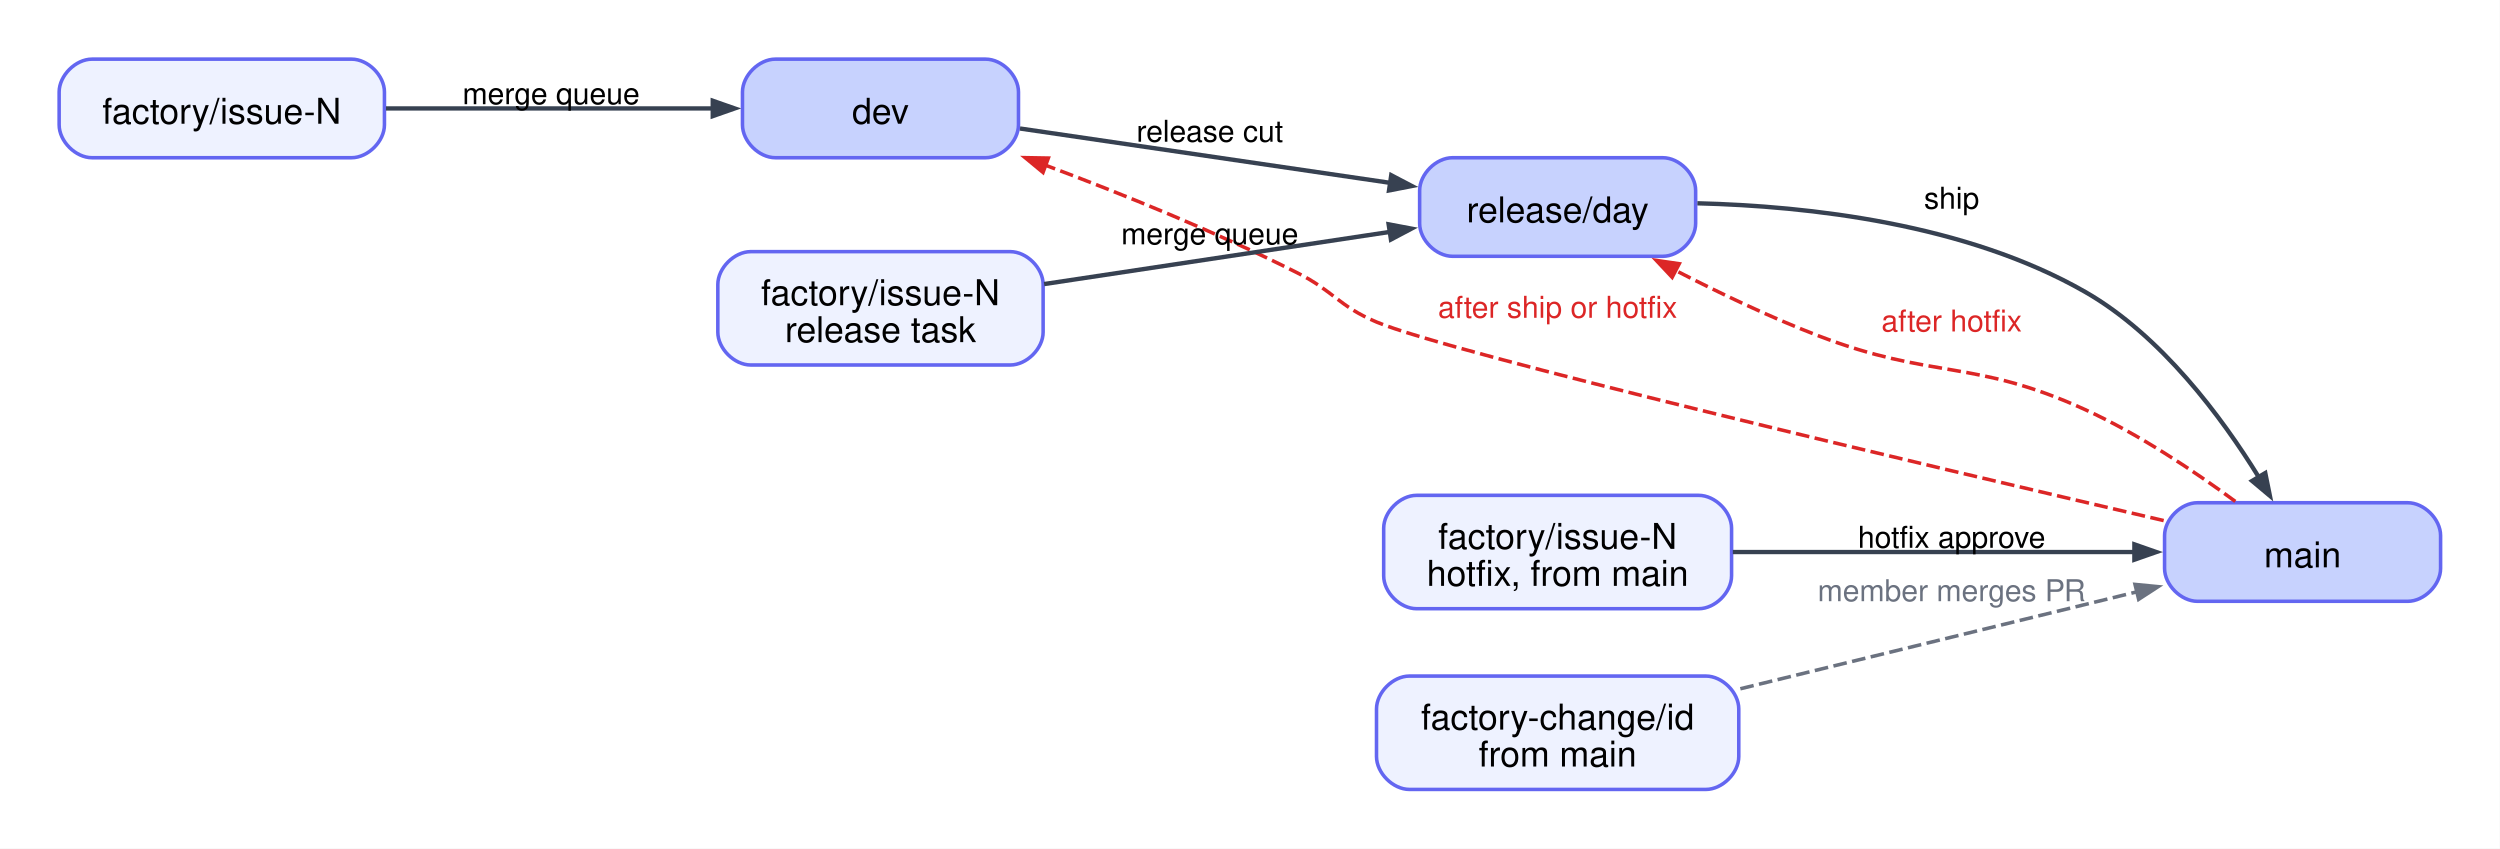
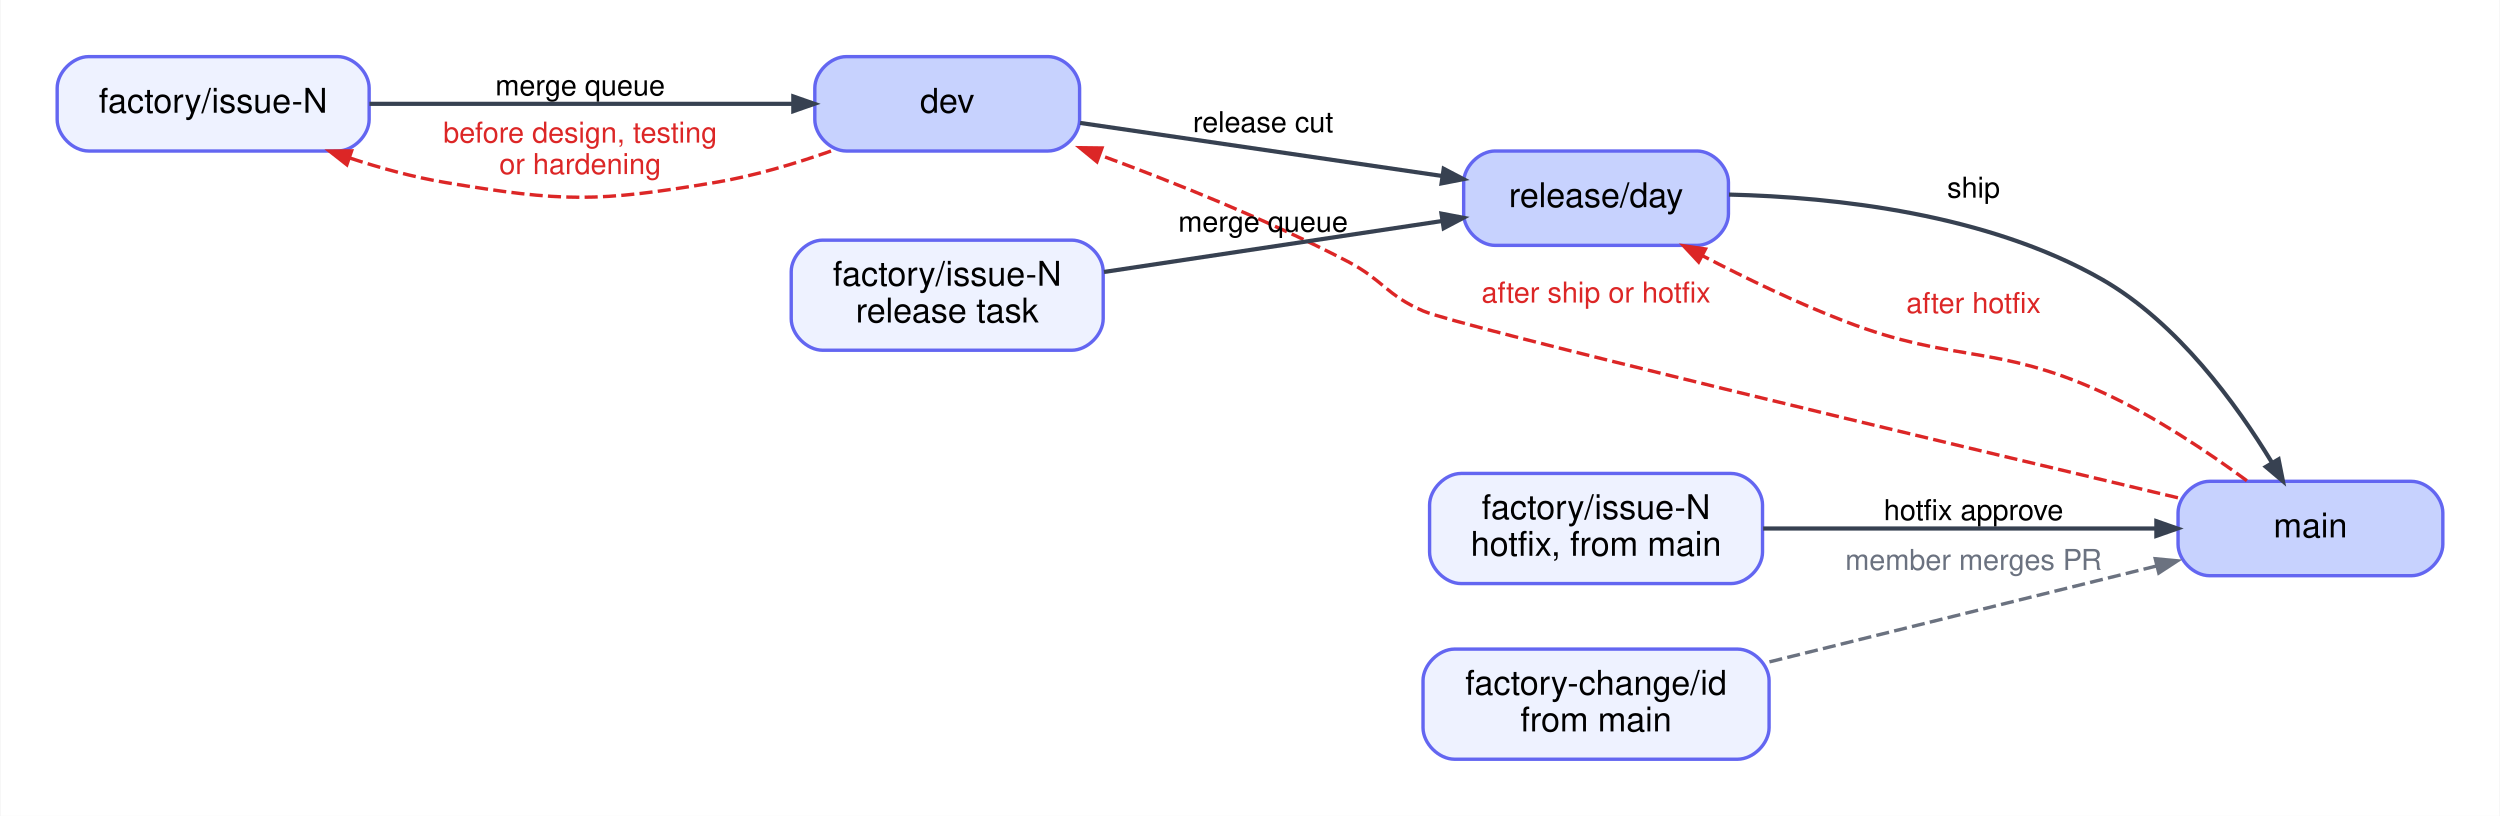
- <svg xmlns="http://www.w3.org/2000/svg" width="913pt" height="310pt" viewBox="0.00 0.00 913.00 310.00">
-   <g id="graph0" class="graph" transform="scale(1 1) rotate(0) translate(21.6 288.3)">
-     <polygon fill="white" stroke="none" points="-21.6,21.6 -21.6,-288.3 891.3,-288.3 891.3,21.6 -21.6,21.6" />
+ <svg xmlns="http://www.w3.org/2000/svg" width="953pt" height="311pt" viewBox="0.00 0.00 953.20 311.20">
+   <g id="graph0" class="graph" transform="scale(1 1) rotate(0) translate(21.6 289.6)">
+     <polygon fill="white" stroke="transparent" points="-21.6,21.6 -21.6,-289.6 931.6,-289.6 931.6,21.6 -21.6,21.6" />
    <g id="node1" class="node">
-       <path fill="#eef2ff" stroke="#6366f1" stroke-width="1.3" d="M106.8,-266.7C106.8,-266.7 12,-266.7 12,-266.7 6,-266.7 0,-260.7 0,-254.7 0,-254.7 0,-242.7 0,-242.7 0,-236.7 6,-230.7 12,-230.7 12,-230.7 106.8,-230.7 106.8,-230.7 112.8,-230.7 118.8,-236.7 118.8,-242.7 118.8,-242.7 118.8,-254.7 118.8,-254.7 118.8,-260.7 112.8,-266.7 106.8,-266.7" />
-       <text xml:space="preserve" text-anchor="middle" x="59.4" y="-243.1" font-family="Helvetica,sans-Serif" font-size="13.00">factory/issue-N</text>
+       <path fill="#eef2ff" stroke="#6366f1" stroke-width="1.3" d="M107,-268C107,-268 12,-268 12,-268 6,-268 0,-262 0,-256 0,-256 0,-244 0,-244 0,-238 6,-232 12,-232 12,-232 107,-232 107,-232 113,-232 119,-238 119,-244 119,-244 119,-256 119,-256 119,-262 113,-268 107,-268" />
+       <text text-anchor="middle" x="59.5" y="-246.6" font-family="Helvetica,sans-Serif" font-size="13.00">factory/issue-N</text>
    </g>
    <g id="node2" class="node">
-       <path fill="#c7d2fe" stroke="#6366f1" stroke-width="1.3" d="M338.35,-266.7C338.35,-266.7 261.55,-266.7 261.55,-266.7 255.55,-266.7 249.55,-260.7 249.55,-254.7 249.55,-254.7 249.55,-242.7 249.55,-242.7 249.55,-236.7 255.55,-230.7 261.55,-230.7 261.55,-230.7 338.35,-230.7 338.35,-230.7 344.35,-230.7 350.35,-236.7 350.35,-242.7 350.35,-242.7 350.35,-254.7 350.35,-254.7 350.35,-260.7 344.35,-266.7 338.35,-266.7" />
-       <text xml:space="preserve" text-anchor="middle" x="299.95" y="-243.1" font-family="Helvetica,sans-Serif" font-size="13.00">dev</text>
+       <path fill="#c7d2fe" stroke="#6366f1" stroke-width="1.3" d="M378,-268C378,-268 301,-268 301,-268 295,-268 289,-262 289,-256 289,-256 289,-244 289,-244 289,-238 295,-232 301,-232 301,-232 378,-232 378,-232 384,-232 390,-238 390,-244 390,-244 390,-256 390,-256 390,-262 384,-268 378,-268" />
+       <text text-anchor="middle" x="339.5" y="-246.6" font-family="Helvetica,sans-Serif" font-size="13.00">dev</text>
    </g>
    <g id="edge1" class="edge">
-       <path fill="none" stroke="#374151" stroke-width="1.6" d="M119.37,-248.7C155.81,-248.7 202.46,-248.7 239.07,-248.7" />
-       <polygon fill="#374151" stroke="#374151" stroke-width="1.6" points="238.7,-251.5 246.7,-248.7 238.7,-245.9 238.7,-251.5" />
-       <text xml:space="preserve" text-anchor="middle" x="179.67" y="-250.25" font-family="Helvetica,sans-Serif" font-size="11.00">merge queue</text>
+       <path fill="none" stroke="#374151" stroke-width="1.6" d="M119.12,-250C166.7,-250 233.44,-250 280.78,-250" />
+       <polygon fill="#374151" stroke="#374151" stroke-width="1.6" points="280.8,-252.8 288.8,-250 280.8,-247.2 280.8,-252.8" />
+       <text text-anchor="middle" x="199.5" y="-253.2" font-family="Helvetica,sans-Serif" font-size="11.00">merge queue</text>
+     </g>
+     <g id="edge8" class="edge">
+       <path fill="none" stroke="#dc2626" stroke-width="1.3" stroke-dasharray="5,2" d="M295.17,-231.99C281.31,-227.09 265.73,-222.46 251,-220 205.85,-212.47 193.15,-212.47 148,-220 135.92,-222.01 123.26,-225.49 111.45,-229.38" />
+       <polygon fill="#dc2626" stroke="#dc2626" stroke-width="1.3" points="110.49,-226.75 103.83,-231.99 112.31,-232.05 110.49,-226.75" />
+       <text text-anchor="middle" x="199.5" y="-235.2" font-family="Helvetica,sans-Serif" font-size="11.00" fill="#dc2626">before design, testing</text>
+       <text text-anchor="middle" x="199.5" y="-223.2" font-family="Helvetica,sans-Serif" font-size="11.00" fill="#dc2626">or hardening</text>
    </g>
    <g id="node3" class="node">
-       <path fill="#c7d2fe" stroke="#6366f1" stroke-width="1.3" d="M585.65,-230.7C585.65,-230.7 508.85,-230.7 508.85,-230.7 502.85,-230.7 496.85,-224.7 496.85,-218.7 496.85,-218.7 496.85,-206.7 496.85,-206.7 496.85,-200.7 502.85,-194.7 508.85,-194.7 508.85,-194.7 585.65,-194.7 585.65,-194.7 591.65,-194.7 597.65,-200.7 597.65,-206.7 597.65,-206.7 597.65,-218.7 597.65,-218.7 597.65,-224.7 591.65,-230.7 585.65,-230.7" />
-       <text xml:space="preserve" text-anchor="middle" x="547.25" y="-207.1" font-family="Helvetica,sans-Serif" font-size="13.00">release/day</text>
+       <path fill="#c7d2fe" stroke="#6366f1" stroke-width="1.3" d="M625.5,-232C625.5,-232 548.5,-232 548.5,-232 542.5,-232 536.5,-226 536.5,-220 536.5,-220 536.5,-208 536.5,-208 536.5,-202 542.5,-196 548.5,-196 548.5,-196 625.5,-196 625.5,-196 631.5,-196 637.5,-202 637.5,-208 637.5,-208 637.5,-220 637.5,-220 637.5,-226 631.5,-232 625.5,-232" />
+       <text text-anchor="middle" x="587" y="-210.6" font-family="Helvetica,sans-Serif" font-size="13.00">release/day</text>
    </g>
    <g id="edge2" class="edge">
-       <path fill="none" stroke="#374151" stroke-width="1.6" d="M350.89,-241.37C390.01,-235.63 444.6,-227.62 486.12,-221.52" />
-       <polygon fill="#374151" stroke="#374151" stroke-width="1.6" points="486.48,-224.3 493.99,-220.37 485.67,-218.76 486.48,-224.3" />
-       <text xml:space="preserve" text-anchor="middle" x="420.22" y="-236.53" font-family="Helvetica,sans-Serif" font-size="11.00">release cut</text>
+       <path fill="none" stroke="#374151" stroke-width="1.6" d="M390.18,-242.71C430.19,-236.85 486.5,-228.59 528.47,-222.44" />
+       <polygon fill="#374151" stroke="#374151" stroke-width="1.6" points="528.88,-225.21 536.39,-221.27 528.07,-219.66 528.88,-225.21" />
+       <text text-anchor="middle" x="460" y="-239.2" font-family="Helvetica,sans-Serif" font-size="11.00">release cut</text>
    </g>
    <g id="node4" class="node">
-       <path fill="#c7d2fe" stroke="#6366f1" stroke-width="1.3" d="M857.7,-104.7C857.7,-104.7 780.9,-104.7 780.9,-104.7 774.9,-104.7 768.9,-98.7 768.9,-92.7 768.9,-92.7 768.9,-80.7 768.9,-80.7 768.9,-74.7 774.9,-68.7 780.9,-68.7 780.9,-68.7 857.7,-68.7 857.7,-68.7 863.7,-68.7 869.7,-74.7 869.7,-80.7 869.7,-80.7 869.7,-92.7 869.7,-92.7 869.7,-98.7 863.7,-104.7 857.7,-104.7" />
-       <text xml:space="preserve" text-anchor="middle" x="819.3" y="-81.1" font-family="Helvetica,sans-Serif" font-size="13.00">main</text>
+       <path fill="#c7d2fe" stroke="#6366f1" stroke-width="1.3" d="M898,-106C898,-106 821,-106 821,-106 815,-106 809,-100 809,-94 809,-94 809,-82 809,-82 809,-76 815,-70 821,-70 821,-70 898,-70 898,-70 904,-70 910,-76 910,-82 910,-82 910,-94 910,-94 910,-100 904,-106 898,-106" />
+       <text text-anchor="middle" x="859.5" y="-84.6" font-family="Helvetica,sans-Serif" font-size="13.00">main</text>
    </g>
    <g id="edge3" class="edge">
-       <path fill="none" stroke="#374151" stroke-width="1.6" d="M598.28,-214.06C638.94,-213.04 696.48,-206.6 739.9,-181.7 767.66,-165.79 789.75,-136.02 803.32,-114.03" />
-       <polygon fill="#374151" stroke="#374151" stroke-width="1.6" points="805.68,-115.54 807.36,-107.23 800.87,-112.67 805.68,-115.54" />
-       <text xml:space="preserve" text-anchor="middle" x="691.15" y="-212.08" font-family="Helvetica,sans-Serif" font-size="11.00">ship</text>
+       <path fill="none" stroke="#374151" stroke-width="1.6" d="M637.71,-215.38C678.46,-214.4 736.34,-208 780,-183 808.69,-166.57 831.35,-135.36 844.8,-113.2" />
+       <polygon fill="#374151" stroke="#374151" stroke-width="1.6" points="847.35,-114.38 849.01,-106.06 842.53,-111.53 847.35,-114.38" />
+       <text text-anchor="middle" x="731" y="-214.2" font-family="Helvetica,sans-Serif" font-size="11.00">ship</text>
    </g>
    <g id="edge6" class="edge">
-       <path fill="none" stroke="#dc2626" stroke-width="1.3" stroke-dasharray="5,2" d="M768.57,-98.19C681.37,-118.46 507.57,-159.52 481.1,-170.7 467.13,-176.6 465.65,-181.87 452.1,-188.7 422.52,-203.6 388.31,-217.44 359.93,-228.07" />
-       <polygon fill="#dc2626" stroke="#dc2626" stroke-width="1.3" points="359.31,-225.32 352.78,-230.72 361.25,-230.57 359.31,-225.32" />
-       <text xml:space="preserve" text-anchor="middle" x="547.25" y="-172.25" font-family="Helvetica,sans-Serif" font-size="11.00" fill="#dc2626">after ship or hotfix</text>
+       <path fill="none" stroke="#dc2626" stroke-width="1.3" stroke-dasharray="5,2" d="M808.96,-99.72C718.44,-121.19 534.31,-165.2 521,-171 506.87,-177.15 505.68,-182.9 492,-190 461.8,-205.67 426.55,-219.85 397.65,-230.49" />
+       <polygon fill="#dc2626" stroke="#dc2626" stroke-width="1.3" points="396.61,-227.89 390.06,-233.26 398.53,-233.15 396.61,-227.89" />
+       <text text-anchor="middle" x="587" y="-174.2" font-family="Helvetica,sans-Serif" font-size="11.00" fill="#dc2626">after ship or hotfix</text>
    </g>
    <g id="edge7" class="edge">
-       <path fill="none" stroke="#dc2626" stroke-width="1.3" stroke-dasharray="5,2" d="M794.74,-105.18C779.75,-116.21 759.52,-129.75 739.9,-138.7 698.99,-157.36 684.38,-149.58 642.4,-165.7 624.84,-172.44 606.18,-181.36 590.15,-189.62" />
-       <polygon fill="#dc2626" stroke="#dc2626" stroke-width="1.3" points="589.07,-187.02 583.27,-193.2 591.66,-191.98 589.07,-187.02" />
-       <text xml:space="preserve" text-anchor="middle" x="691.15" y="-167.25" font-family="Helvetica,sans-Serif" font-size="11.00" fill="#dc2626">after hotfix</text>
+       <path fill="none" stroke="#dc2626" stroke-width="1.3" stroke-dasharray="5,2" d="M835.25,-106.24C820.21,-117.31 799.79,-131 780,-140 738.88,-158.71 724.18,-150.82 682,-167 663.68,-174.03 644.17,-183.44 627.69,-192" />
+       <polygon fill="#dc2626" stroke="#dc2626" stroke-width="1.3" points="626.13,-189.66 620.35,-195.86 628.74,-194.62 626.13,-189.66" />
+       <text text-anchor="middle" x="731" y="-170.2" font-family="Helvetica,sans-Serif" font-size="11.00" fill="#dc2626">after hotfix</text>
    </g>
    <g id="node5" class="node">
-       <path fill="#eef2ff" stroke="#6366f1" stroke-width="1.3" d="M347.35,-196.4C347.35,-196.4 252.55,-196.4 252.55,-196.4 246.55,-196.4 240.55,-190.4 240.55,-184.4 240.55,-184.4 240.55,-167 240.55,-167 240.55,-161 246.55,-155 252.55,-155 252.55,-155 347.35,-155 347.35,-155 353.35,-155 359.35,-161 359.35,-167 359.35,-167 359.35,-184.4 359.35,-184.4 359.35,-190.4 353.35,-196.4 347.35,-196.4" />
-       <text xml:space="preserve" text-anchor="middle" x="299.95" y="-176.85" font-family="Helvetica,sans-Serif" font-size="13.00">factory/issue-N</text>
-       <text xml:space="preserve" text-anchor="middle" x="299.95" y="-163.35" font-family="Helvetica,sans-Serif" font-size="13.00">release task</text>
+       <path fill="#eef2ff" stroke="#6366f1" stroke-width="1.3" d="M387,-198C387,-198 292,-198 292,-198 286,-198 280,-192 280,-186 280,-186 280,-168 280,-168 280,-162 286,-156 292,-156 292,-156 387,-156 387,-156 393,-156 399,-162 399,-168 399,-168 399,-186 399,-186 399,-192 393,-198 387,-198" />
+       <text text-anchor="middle" x="339.5" y="-180.6" font-family="Helvetica,sans-Serif" font-size="13.00">factory/issue-N</text>
+       <text text-anchor="middle" x="339.5" y="-166.6" font-family="Helvetica,sans-Serif" font-size="13.00">release task</text>
    </g>
    <g id="edge4" class="edge">
-       <path fill="none" stroke="#374151" stroke-width="1.6" d="M359.71,-184.56C397.96,-190.33 447.72,-197.84 486.22,-203.65" />
-       <polygon fill="#374151" stroke="#374151" stroke-width="1.6" points="485.53,-206.37 493.86,-204.8 486.37,-200.84 485.53,-206.37" />
-       <text xml:space="preserve" text-anchor="middle" x="420.22" y="-199.06" font-family="Helvetica,sans-Serif" font-size="11.00">merge queue</text>
+       <path fill="none" stroke="#374151" stroke-width="1.6" d="M399.3,-185.86C438.37,-191.75 489.43,-199.45 528.27,-205.3" />
+       <polygon fill="#374151" stroke="#374151" stroke-width="1.6" points="528.04,-208.1 536.37,-206.52 528.88,-202.56 528.04,-208.1" />
+       <text text-anchor="middle" x="460" y="-201.2" font-family="Helvetica,sans-Serif" font-size="11.00">merge queue</text>
    </g>
    <g id="node6" class="node">
-       <path fill="#eef2ff" stroke="#6366f1" stroke-width="1.3" d="M598.77,-107.4C598.77,-107.4 495.72,-107.4 495.72,-107.4 489.72,-107.4 483.72,-101.4 483.72,-95.4 483.72,-95.4 483.72,-78 483.72,-78 483.72,-72 489.72,-66 495.72,-66 495.72,-66 598.77,-66 598.77,-66 604.77,-66 610.77,-72 610.77,-78 610.77,-78 610.77,-95.4 610.77,-95.4 610.77,-101.4 604.77,-107.4 598.77,-107.4" />
-       <text xml:space="preserve" text-anchor="middle" x="547.25" y="-87.85" font-family="Helvetica,sans-Serif" font-size="13.00">factory/issue-N</text>
-       <text xml:space="preserve" text-anchor="middle" x="547.25" y="-74.35" font-family="Helvetica,sans-Serif" font-size="13.00">hotfix, from main</text>
+       <path fill="#eef2ff" stroke="#6366f1" stroke-width="1.3" d="M638.5,-109C638.5,-109 535.5,-109 535.5,-109 529.5,-109 523.5,-103 523.5,-97 523.5,-97 523.5,-79 523.5,-79 523.5,-73 529.5,-67 535.5,-67 535.5,-67 638.5,-67 638.5,-67 644.5,-67 650.5,-73 650.5,-79 650.5,-79 650.5,-97 650.5,-97 650.5,-103 644.5,-109 638.5,-109" />
+       <text text-anchor="middle" x="587" y="-91.6" font-family="Helvetica,sans-Serif" font-size="13.00">factory/issue-N</text>
+       <text text-anchor="middle" x="587" y="-77.6" font-family="Helvetica,sans-Serif" font-size="13.00">hotfix, from main</text>
    </g>
    <g id="edge5" class="edge">
-       <path fill="none" stroke="#374151" stroke-width="1.6" d="M611.22,-86.7C655.52,-86.7 714.45,-86.7 758.11,-86.7" />
-       <polygon fill="#374151" stroke="#374151" stroke-width="1.6" points="757.88,-89.5 765.88,-86.7 757.88,-83.9 757.88,-89.5" />
-       <text xml:space="preserve" text-anchor="middle" x="691.15" y="-88.25" font-family="Helvetica,sans-Serif" font-size="11.00">hotfix approve</text>
+       <path fill="none" stroke="#374151" stroke-width="1.6" d="M650.74,-88C695.99,-88 756.62,-88 800.7,-88" />
+       <polygon fill="#374151" stroke="#374151" stroke-width="1.6" points="800.73,-90.8 808.73,-88 800.73,-85.2 800.73,-90.8" />
+       <text text-anchor="middle" x="731" y="-91.2" font-family="Helvetica,sans-Serif" font-size="11.00">hotfix approve</text>
    </g>
    <g id="node7" class="node">
-       <path fill="#eef2ff" stroke="#6366f1" stroke-width="1.3" d="M601.4,-41.4C601.4,-41.4 493.1,-41.4 493.1,-41.4 487.1,-41.4 481.1,-35.4 481.1,-29.4 481.1,-29.4 481.1,-12 481.1,-12 481.1,-6 487.1,0 493.1,0 493.1,0 601.4,0 601.4,0 607.4,0 613.4,-6 613.4,-12 613.4,-12 613.4,-29.4 613.4,-29.4 613.4,-35.4 607.4,-41.4 601.4,-41.4" />
-       <text xml:space="preserve" text-anchor="middle" x="547.25" y="-21.85" font-family="Helvetica,sans-Serif" font-size="13.00">factory-change/id</text>
-       <text xml:space="preserve" text-anchor="middle" x="547.25" y="-8.35" font-family="Helvetica,sans-Serif" font-size="13.00">from main</text>
+       <path fill="#eef2ff" stroke="#6366f1" stroke-width="1.3" d="M641,-42C641,-42 533,-42 533,-42 527,-42 521,-36 521,-30 521,-30 521,-12 521,-12 521,-6 527,0 533,0 533,0 641,0 641,0 647,0 653,-6 653,-12 653,-12 653,-30 653,-30 653,-36 647,-42 641,-42" />
+       <text text-anchor="middle" x="587" y="-24.6" font-family="Helvetica,sans-Serif" font-size="13.00">factory-change/id</text>
+       <text text-anchor="middle" x="587" y="-10.6" font-family="Helvetica,sans-Serif" font-size="13.00">from main</text>
    </g>
-     <g id="edge8" class="edge">
-       <path fill="none" stroke="#6b7280" stroke-width="1.3" stroke-dasharray="5,2" d="M613.97,-36.76C658.24,-47.58 716.14,-61.73 759,-72.21" />
-       <polygon fill="#6b7280" stroke="#6b7280" stroke-width="1.3" points="758.11,-74.87 766.55,-74.05 759.44,-69.43 758.11,-74.87" />
-       <text xml:space="preserve" text-anchor="middle" x="691.15" y="-68.75" font-family="Helvetica,sans-Serif" font-size="11.00" fill="#6b7280">member merges PR</text>
+     <g id="edge9" class="edge">
+       <path fill="none" stroke="#6b7280" stroke-width="1.3" stroke-dasharray="5,2" d="M653.14,-37.13C698.17,-48.29 757.54,-62.99 800.86,-73.72" />
+       <polygon fill="#6b7280" stroke="#6b7280" stroke-width="1.3" points="800.31,-76.47 808.75,-75.68 801.66,-71.04 800.31,-76.47" />
+       <text text-anchor="middle" x="731" y="-72.2" font-family="Helvetica,sans-Serif" font-size="11.00" fill="#6b7280">member merges PR</text>
    </g>
  </g>
</svg>
